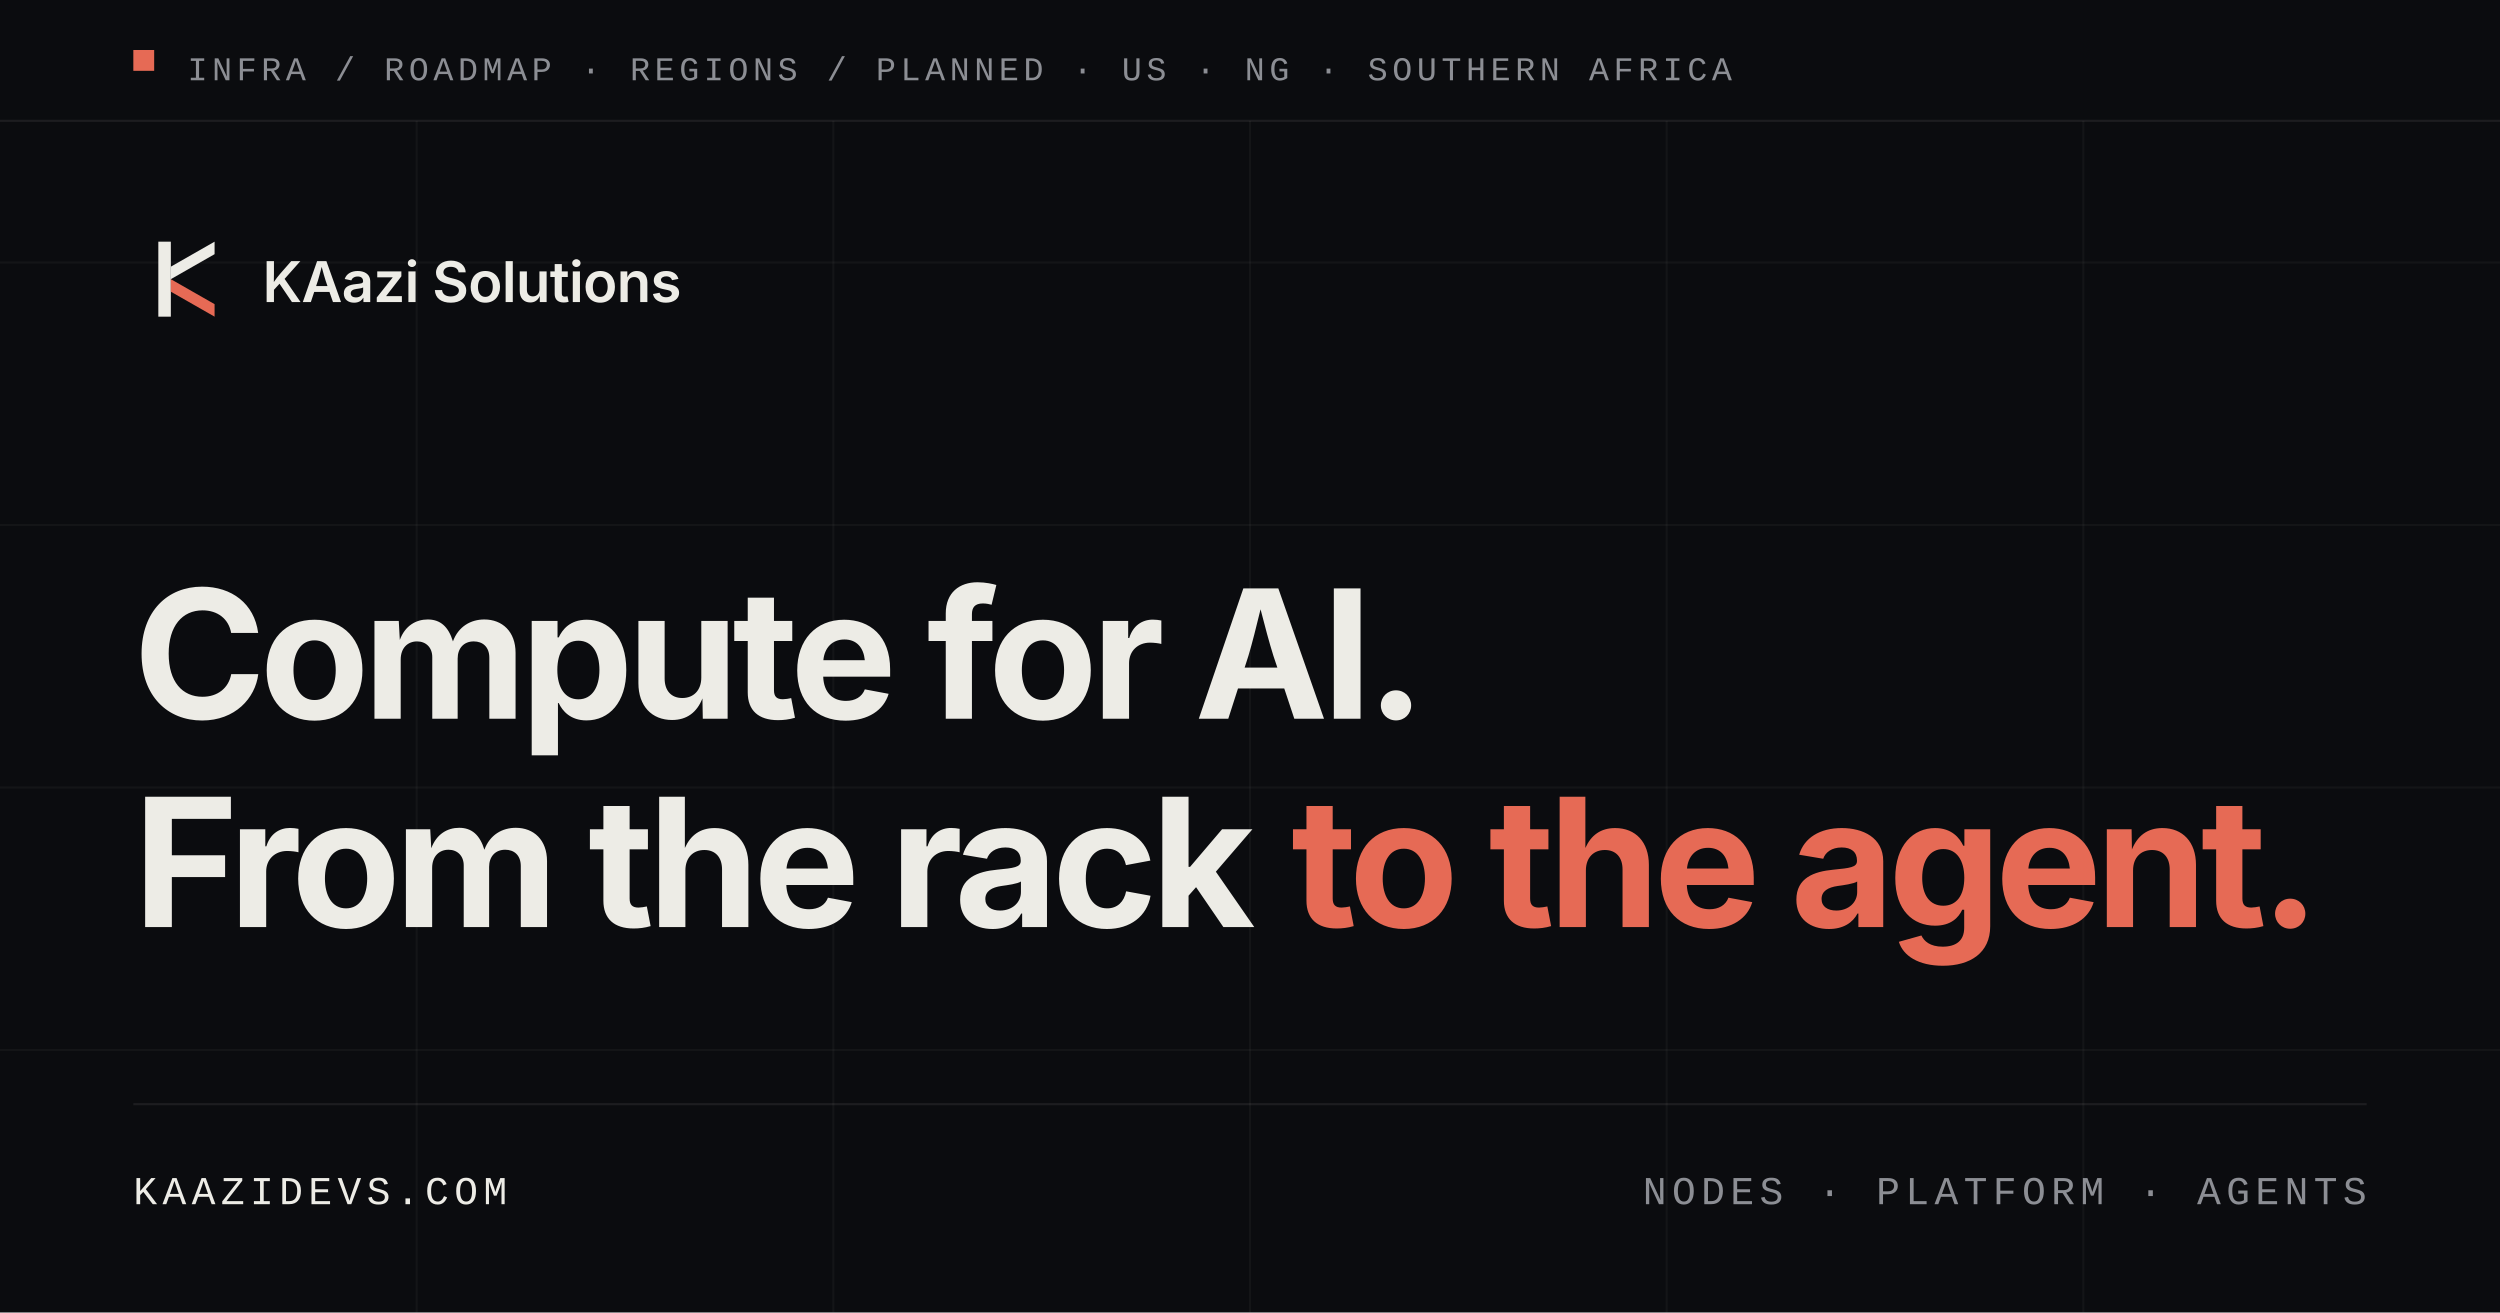
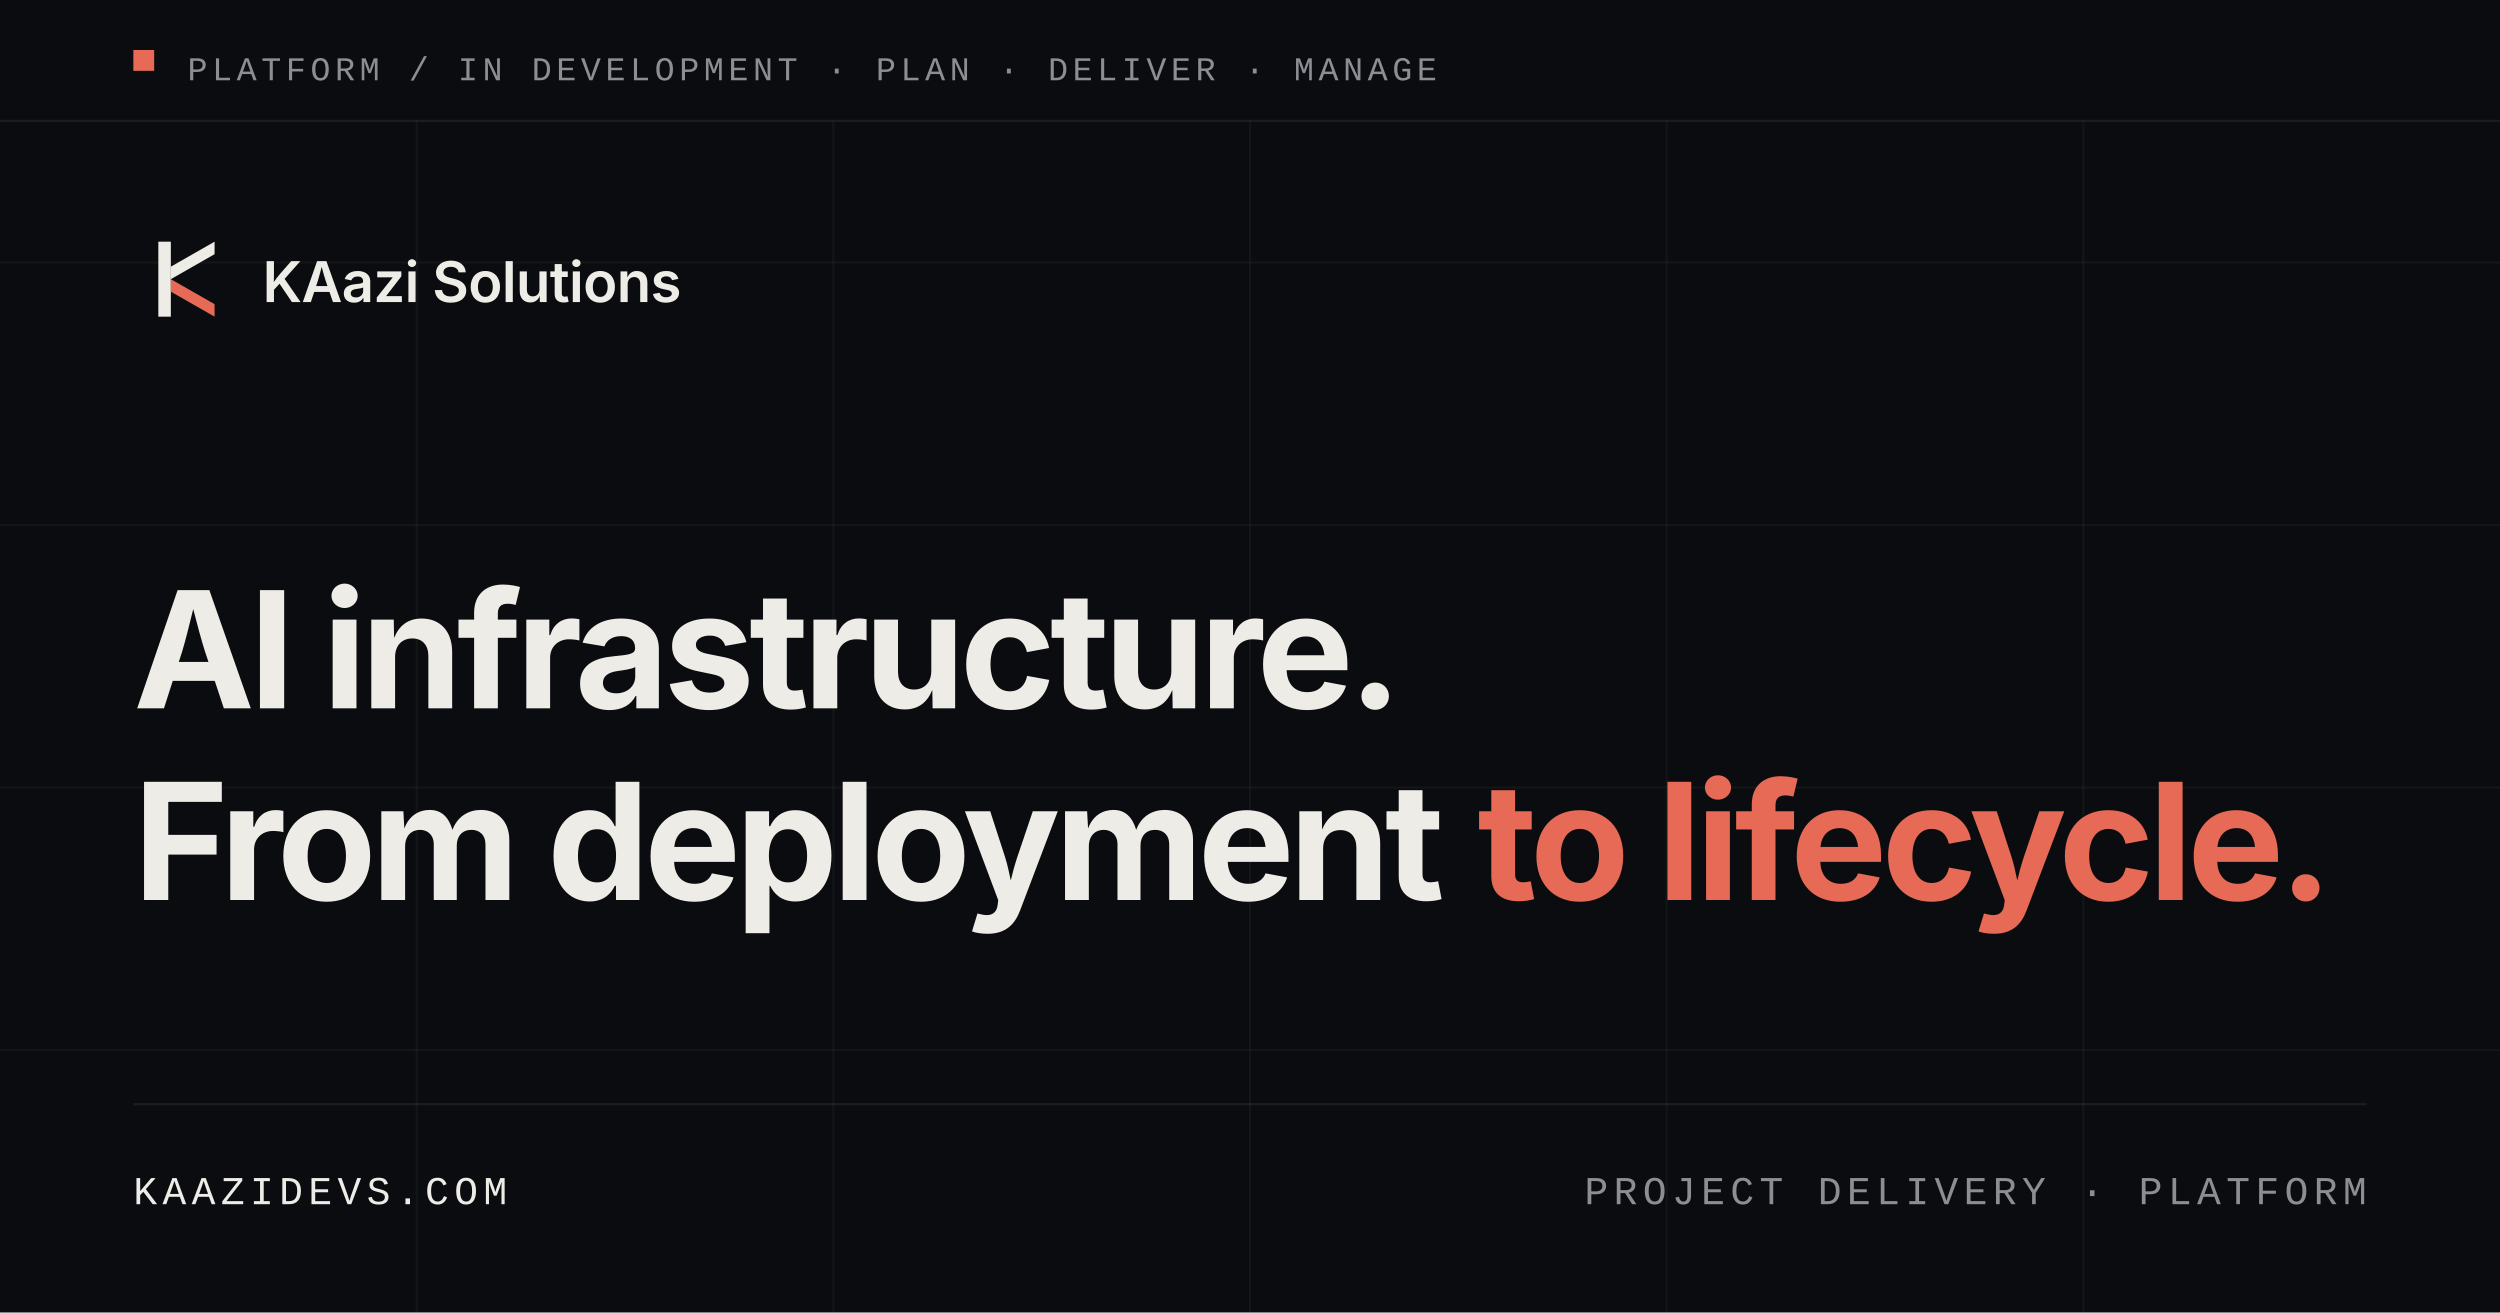
- <svg xmlns="http://www.w3.org/2000/svg" width="1200" height="630" viewBox="0 0 1200 630" role="img" aria-label="KAazi Solutions — Compute for AI. From the rack to the agent.">
+ <svg xmlns="http://www.w3.org/2000/svg" width="1200" height="630" viewBox="0 0 1200 630" role="img" aria-label="KAazi Solutions — AI infrastructure. From deployment to lifecycle.">
  <rect width="1200" height="630" fill="#0B0C0F" />
  <g stroke="#EDECE6" stroke-opacity="0.04" stroke-width="1" fill="none">
    <path d="M0 126h1200M0 252h1200M0 378h1200M0 504h1200" />
    <path d="M200 0v630M400 0v630M600 0v630M800 0v630M1000 0v630" />
  </g>
  <rect x="0" y="0" width="1200" height="58" fill="#0B0C0F" />
  <rect x="64" y="24" width="10" height="10" fill="#E66A55" />
-   <text x="90" y="34" font-family="'JetBrains Mono', Consolas, 'Courier New', monospace" font-size="16" letter-spacing="2.2" fill="#8C8E94" dominant-baseline="middle">INFRA / ROADMAP  ·  REGIONS / PLANNED  ·  US  ·  NG  ·  SOUTHERN AFRICA</text>
+   <text x="90" y="34" font-family="'JetBrains Mono', Consolas, 'Courier New', monospace" font-size="16" letter-spacing="2.2" fill="#8C8E94" dominant-baseline="middle">PLATFORM / IN DEVELOPMENT  ·  PLAN  ·  DELIVER  ·  MANAGE</text>
  <path d="M0 58h1200" stroke="#EDECE6" stroke-opacity="0.08" stroke-width="1" />
  <g transform="translate(64,110) scale(1.5)">
    <rect x="8" y="4" width="4" height="24" fill="#EDECE6" />
    <polygon points="12,12 26,4 26,8 12,16" fill="#EDECE6" />
    <polygon points="12,16 26,24 26,28 12,20" fill="#E66A55" />
  </g>
  <text x="126" y="145" font-family="Inter, 'Segoe UI', system-ui, sans-serif" font-size="27" font-weight="600" letter-spacing="-0.3" fill="#EDECE6">KAazi Solutions</text>
-   <text x="64" y="345" font-family="Inter, 'Segoe UI', system-ui, sans-serif" font-size="86" font-weight="700" letter-spacing="-3" fill="#EDECE6">Compute for AI.</text>
-   <text x="64" y="445" font-family="Inter, 'Segoe UI', system-ui, sans-serif" font-size="86" font-weight="700" letter-spacing="-3" fill="#EDECE6">From the rack <tspan fill="#E66A55">to the agent.</tspan>
+   <text x="64" y="340" font-family="Inter, 'Segoe UI', system-ui, sans-serif" font-size="78" font-weight="700" letter-spacing="-2.6" fill="#EDECE6">AI infrastructure.</text>
+   <text x="64" y="432" font-family="Inter, 'Segoe UI', system-ui, sans-serif" font-size="78" font-weight="700" letter-spacing="-2.6" fill="#EDECE6">From deployment <tspan fill="#E66A55">to lifecycle.</tspan>
  </text>
  <path d="M64 530h1072" stroke="#EDECE6" stroke-opacity="0.08" stroke-width="1" />
  <text x="64" y="578" font-family="'JetBrains Mono', Consolas, 'Courier New', monospace" font-size="19" letter-spacing="2.6" fill="#EDECE6">KAAZIDEVS.COM</text>
-   <text x="1136" y="578" text-anchor="end" font-family="'JetBrains Mono', Consolas, 'Courier New', monospace" font-size="19" letter-spacing="2.6" fill="#8C8E94">NODES · PLATFORM · AGENTS</text>
+   <text x="1136" y="578" text-anchor="end" font-family="'JetBrains Mono', Consolas, 'Courier New', monospace" font-size="19" letter-spacing="2.6" fill="#8C8E94">PROJECT DELIVERY · PLATFORM</text>
</svg>
